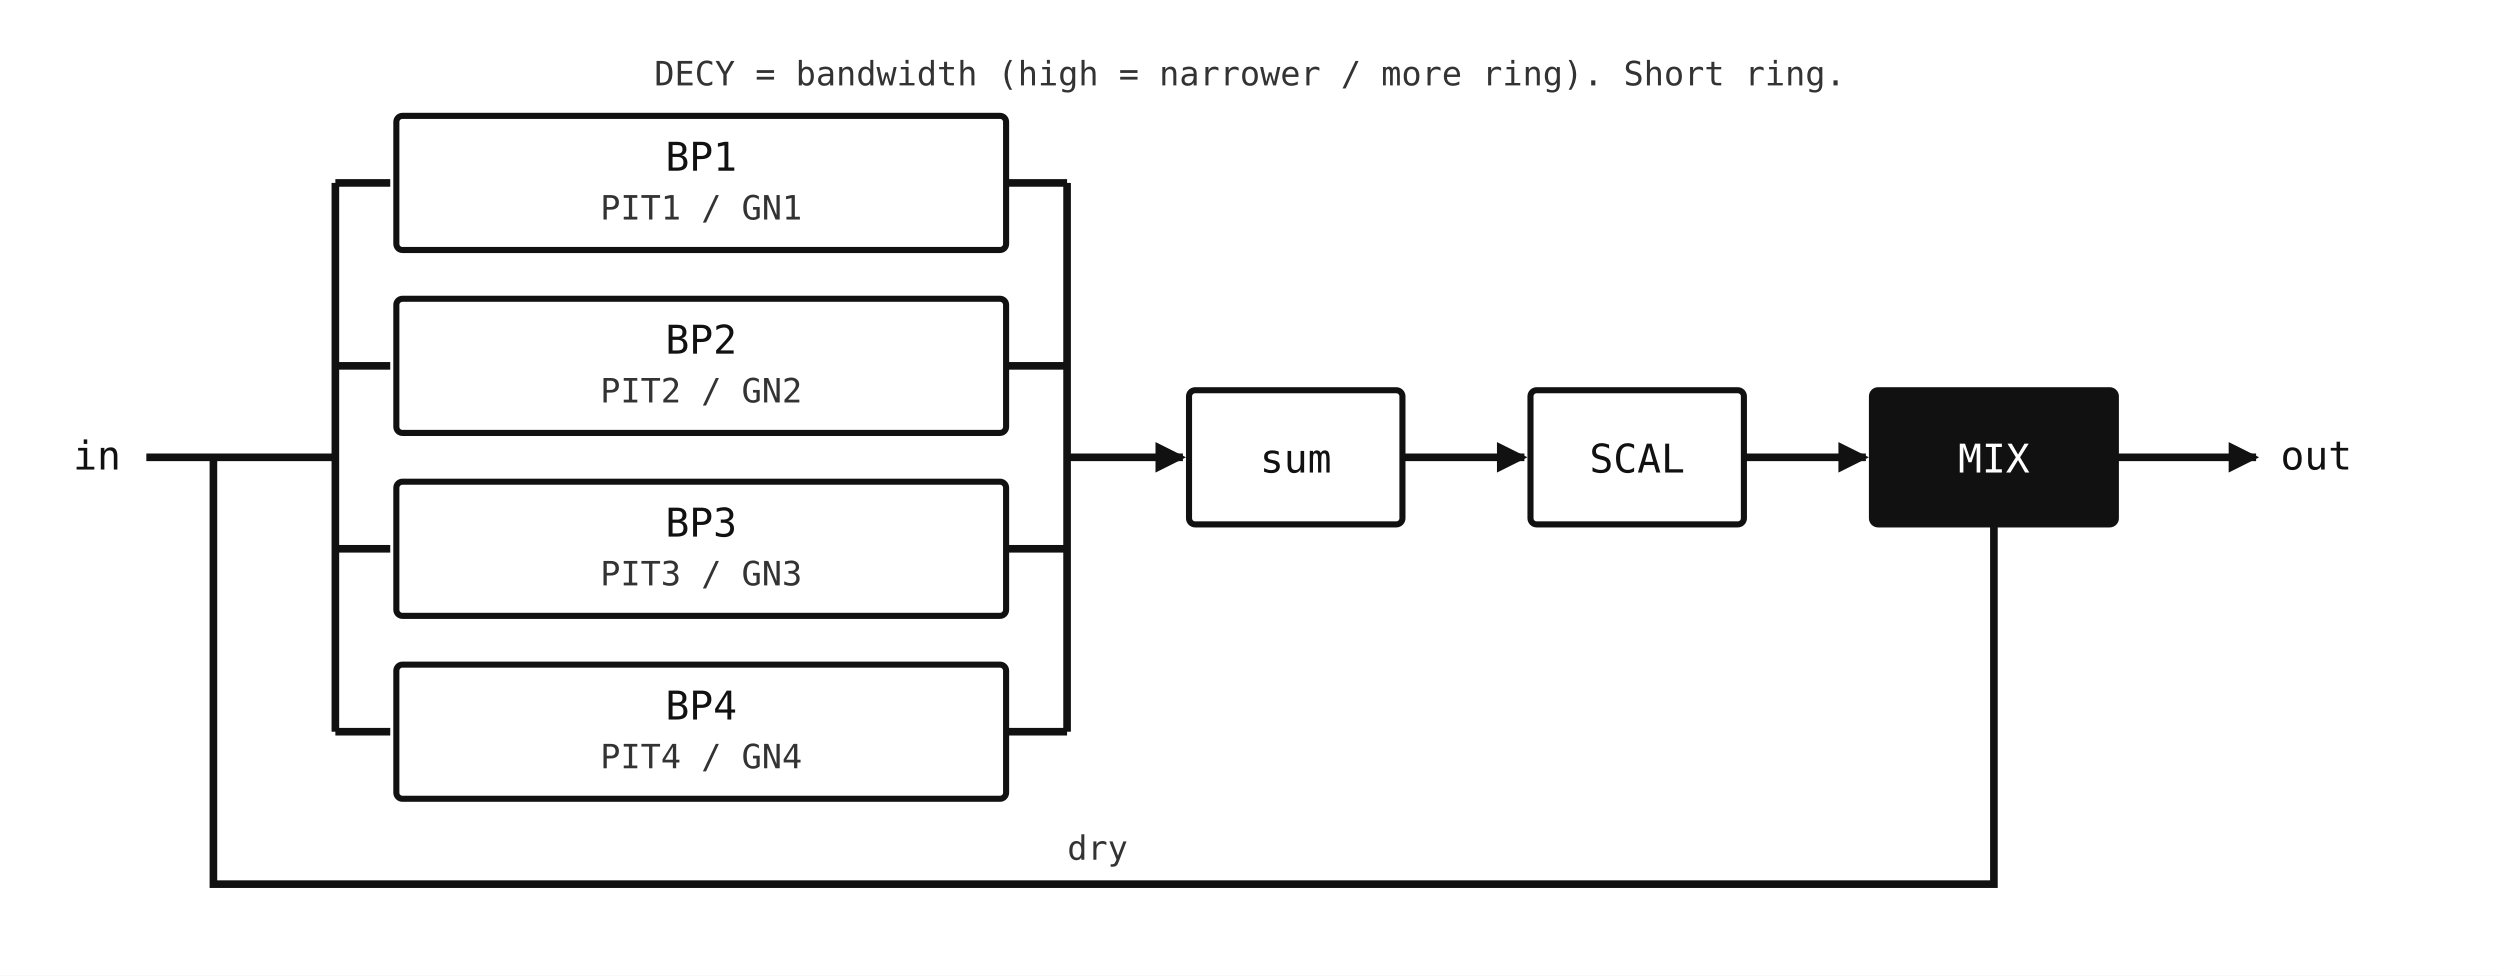
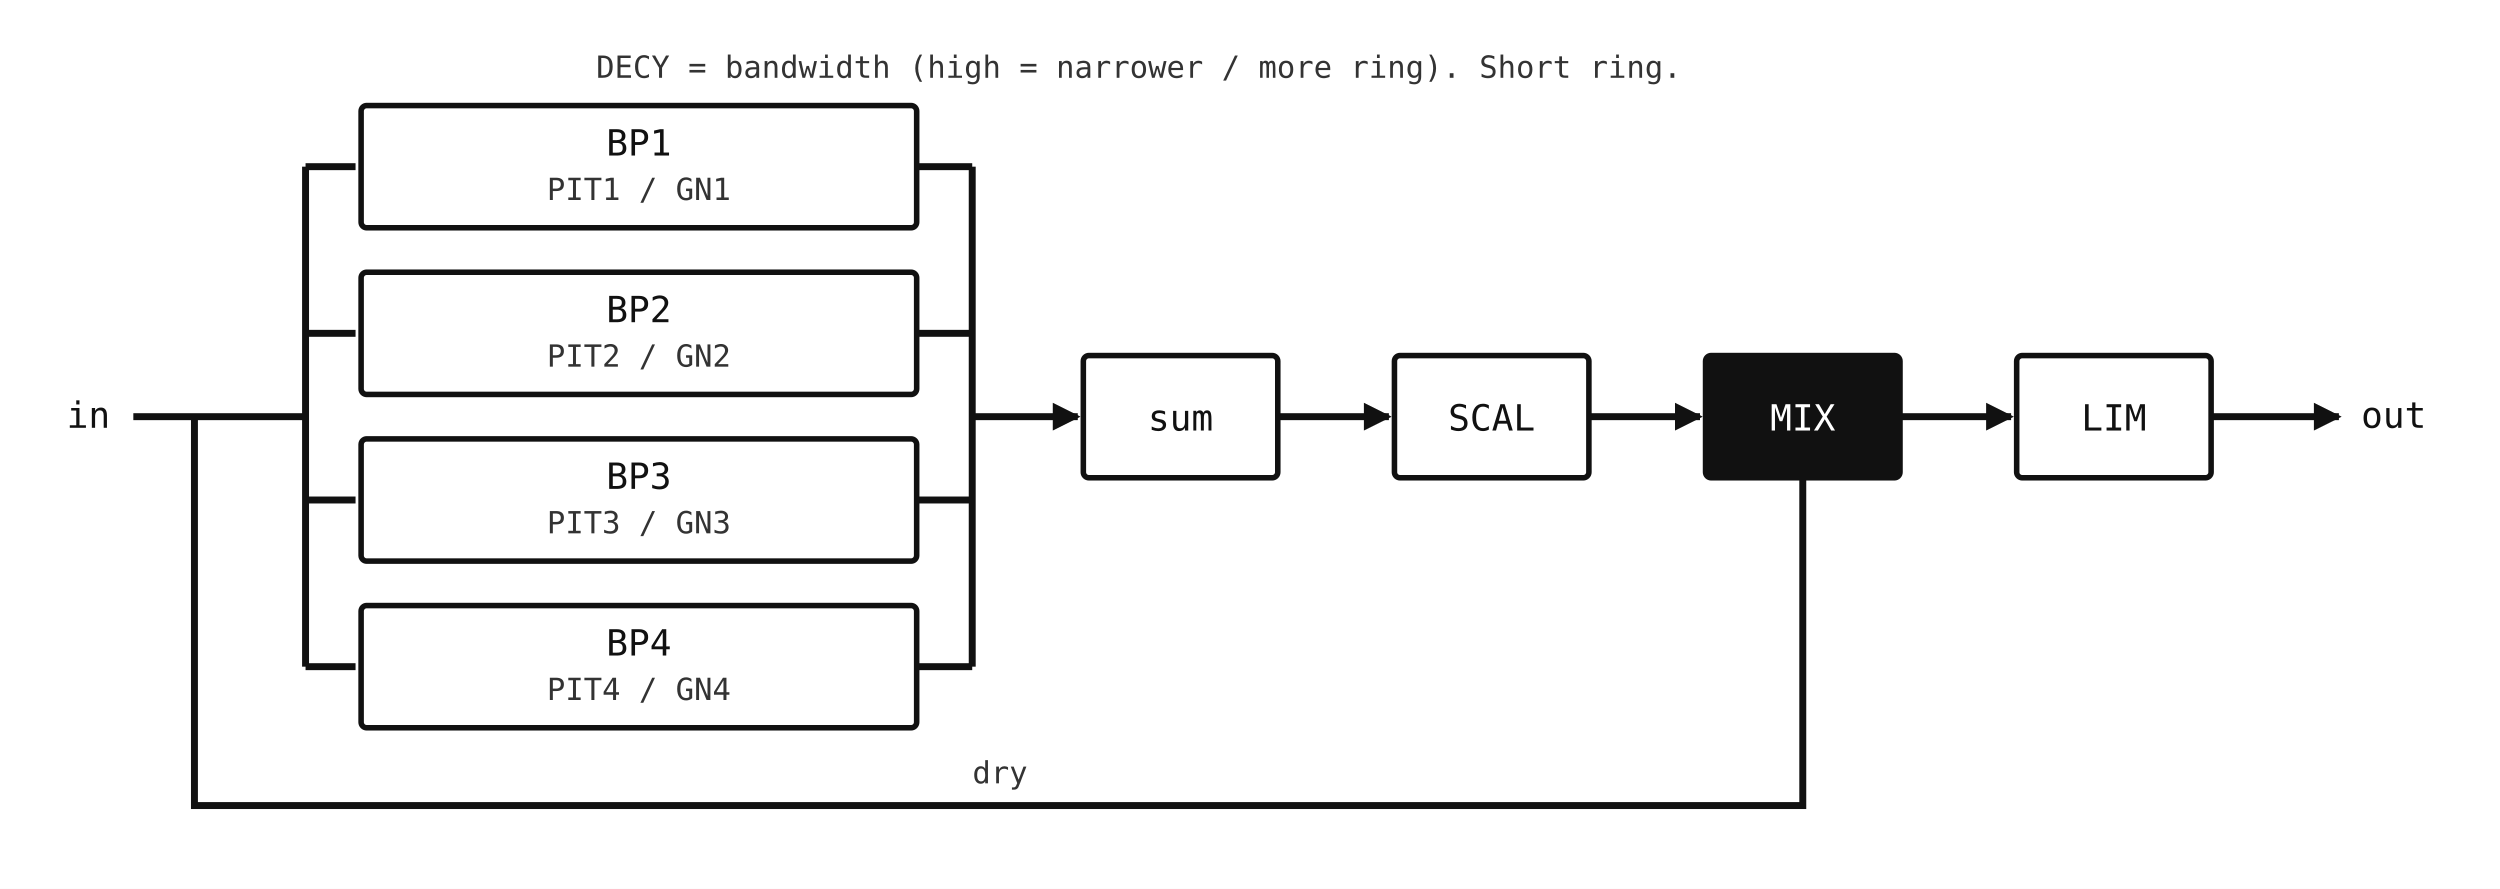
- <svg xmlns="http://www.w3.org/2000/svg" viewBox="0 0 820 320" role="img">
-   <rect width="820" height="320" fill="#fff" />
+ <svg xmlns="http://www.w3.org/2000/svg" viewBox="0 0 900 320" role="img">
+   <rect width="900" height="320" fill="#fff" />
  <style>
    .box { fill:#fff; stroke:#111; stroke-width:2; }
    .fill { fill:#111; stroke:#111; stroke-width:2; }
    .t { font: 13px ui-monospace, Menlo, Consolas, monospace; fill:#111; }
    .t-inv { font: 13px ui-monospace, Menlo, Consolas, monospace; fill:#fff; }
    .t-sm { font: 11px ui-monospace, Menlo, Consolas, monospace; fill:#333; }
    .arr { fill:none; stroke:#111; stroke-width:2.5; marker-end:url(#a); }
    .wire { fill:none; stroke:#111; stroke-width:2.5; }
  </style>
  <defs>
    <marker id="a" markerUnits="userSpaceOnUse" viewBox="0 0 10 10" refX="9" refY="5" markerWidth="10" markerHeight="10" orient="auto">
      <path d="M0 0 L10 5 L0 10 Z" fill="#111" />
    </marker>
  </defs>
  <text class="t" x="24" y="154">in</text>
  <line class="wire" x1="48" y1="150" x2="110" y2="150" />
  <line class="wire" x1="110" y1="60" x2="110" y2="240" />
  <line class="wire" x1="110" y1="60" x2="128" y2="60" />
  <rect class="box" x="130" y="38" width="200" height="44" rx="2" />
  <text class="t" x="230" y="56" text-anchor="middle">BP1</text>
  <text class="t-sm" x="230" y="72" text-anchor="middle">PIT1 / GN1</text>
  <line class="wire" x1="110" y1="120" x2="128" y2="120" />
  <rect class="box" x="130" y="98" width="200" height="44" rx="2" />
  <text class="t" x="230" y="116" text-anchor="middle">BP2</text>
  <text class="t-sm" x="230" y="132" text-anchor="middle">PIT2 / GN2</text>
  <line class="wire" x1="110" y1="180" x2="128" y2="180" />
  <rect class="box" x="130" y="158" width="200" height="44" rx="2" />
  <text class="t" x="230" y="176" text-anchor="middle">BP3</text>
  <text class="t-sm" x="230" y="192" text-anchor="middle">PIT3 / GN3</text>
  <line class="wire" x1="110" y1="240" x2="128" y2="240" />
  <rect class="box" x="130" y="218" width="200" height="44" rx="2" />
  <text class="t" x="230" y="236" text-anchor="middle">BP4</text>
  <text class="t-sm" x="230" y="252" text-anchor="middle">PIT4 / GN4</text>
  <line class="wire" x1="330" y1="60" x2="350" y2="60" />
  <line class="wire" x1="330" y1="120" x2="350" y2="120" />
  <line class="wire" x1="330" y1="180" x2="350" y2="180" />
  <line class="wire" x1="330" y1="240" x2="350" y2="240" />
  <line class="wire" x1="350" y1="60" x2="350" y2="240" />
  <line class="arr" x1="350" y1="150" x2="388" y2="150" />
  <rect class="box" x="390" y="128" width="70" height="44" rx="2" />
  <text class="t" x="425" y="155" text-anchor="middle">sum</text>
  <line class="arr" x1="460" y1="150" x2="500" y2="150" />
  <rect class="box" x="502" y="128" width="70" height="44" rx="2" />
  <text class="t" x="537" y="155" text-anchor="middle">SCAL</text>
  <line class="arr" x1="572" y1="150" x2="612" y2="150" />
-   <rect class="fill" x="614" y="128" width="80" height="44" rx="2" />
-   <text class="t-inv" x="654" y="155" text-anchor="middle">MIX</text>
-   <line class="arr" x1="694" y1="150" x2="740" y2="150" />
-   <text class="t" x="748" y="154">out</text>
-   <path class="arr" d="M70 150 L70 290 L654 290 L654 160" />
+   <rect class="fill" x="614" y="128" width="70" height="44" rx="2" />
+   <text class="t-inv" x="649" y="155" text-anchor="middle">MIX</text>
+   <line class="arr" x1="684" y1="150" x2="724" y2="150" />
+   <rect class="box" x="726" y="128" width="70" height="44" rx="2" />
+   <text class="t" x="761" y="155" text-anchor="middle">LIM</text>
+   <line class="arr" x1="796" y1="150" x2="842" y2="150" />
+   <text class="t" x="850" y="154">out</text>
+   <path class="arr" d="M70 150 L70 290 L649 290 L649 160" />
  <text class="t-sm" x="360" y="282" text-anchor="middle">dry</text>
  <text class="t-sm" x="410" y="28" text-anchor="middle">DECY = bandwidth (high = narrower / more ring). Short ring.</text>
</svg>
